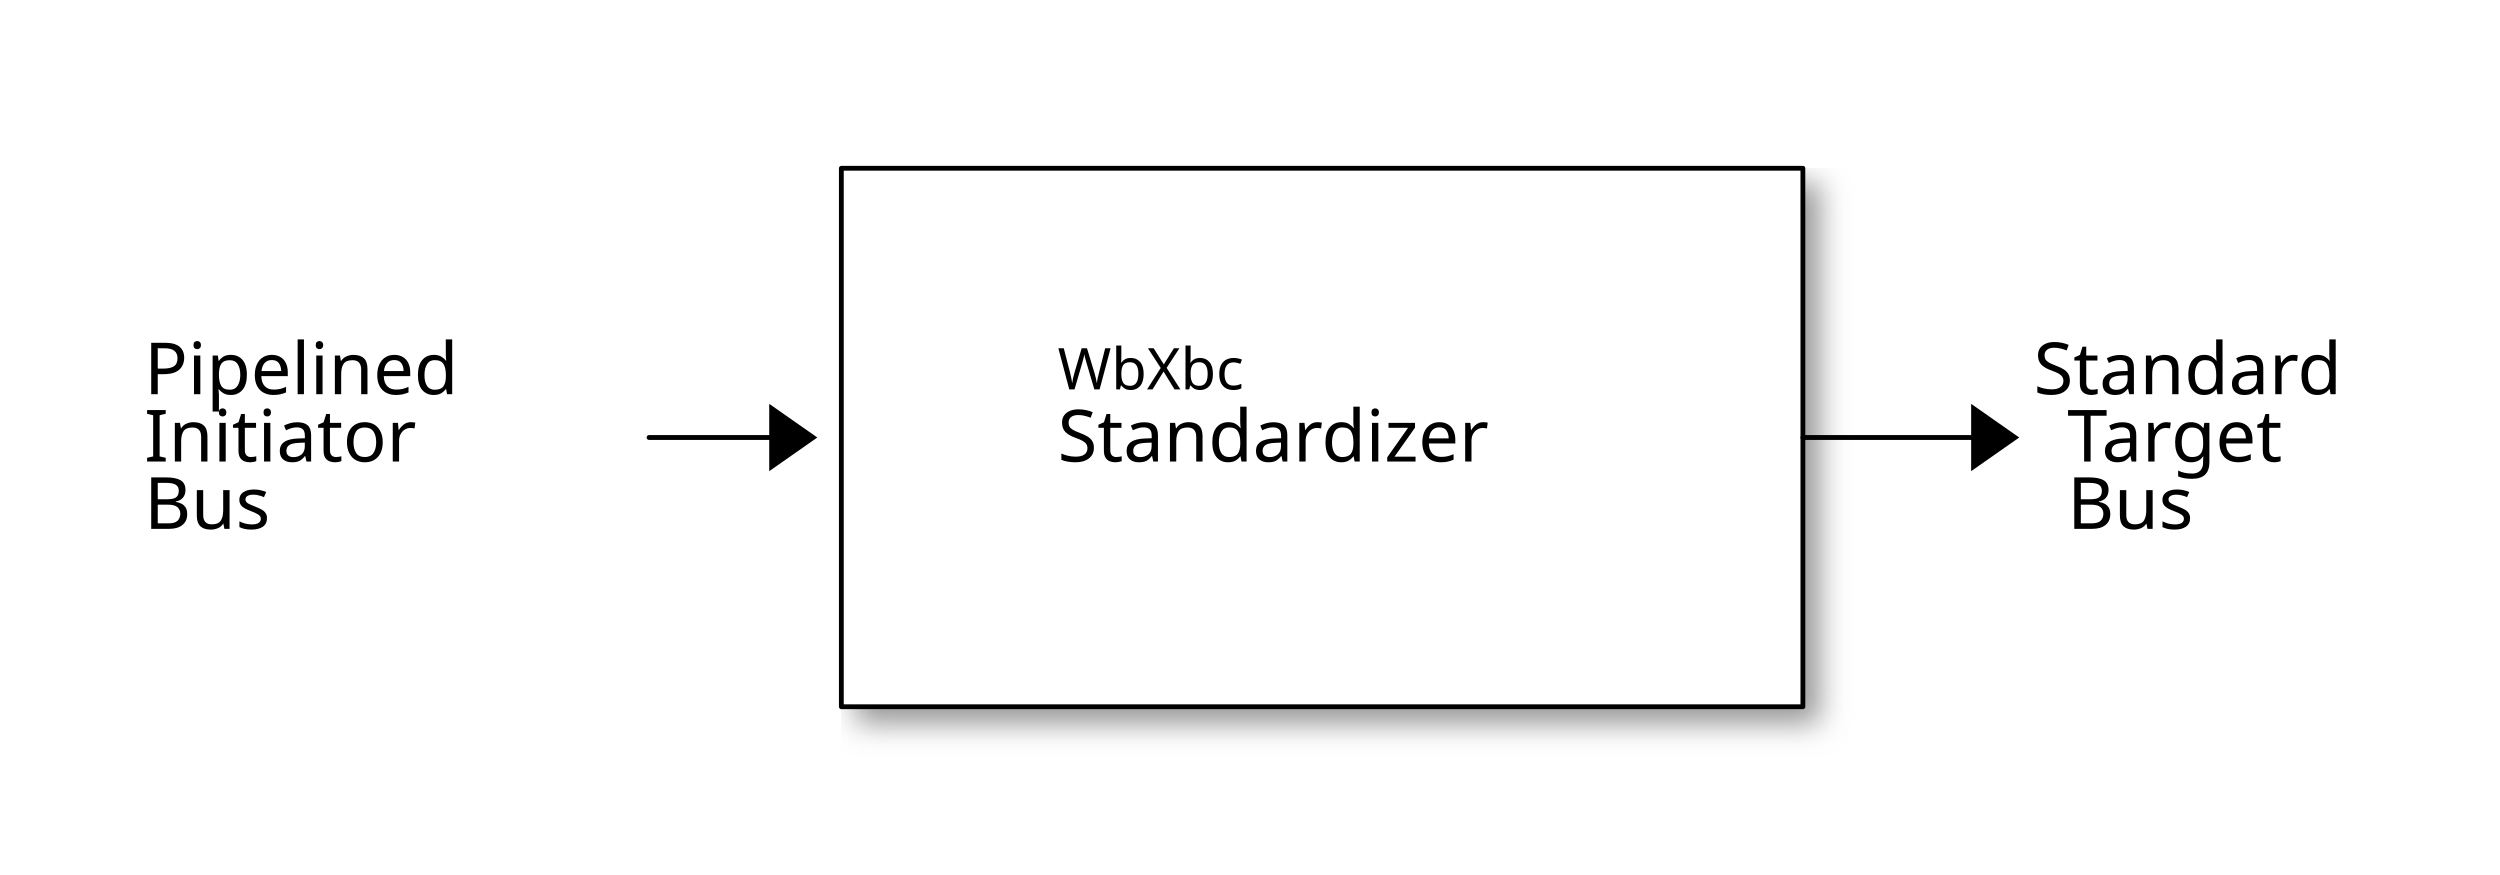
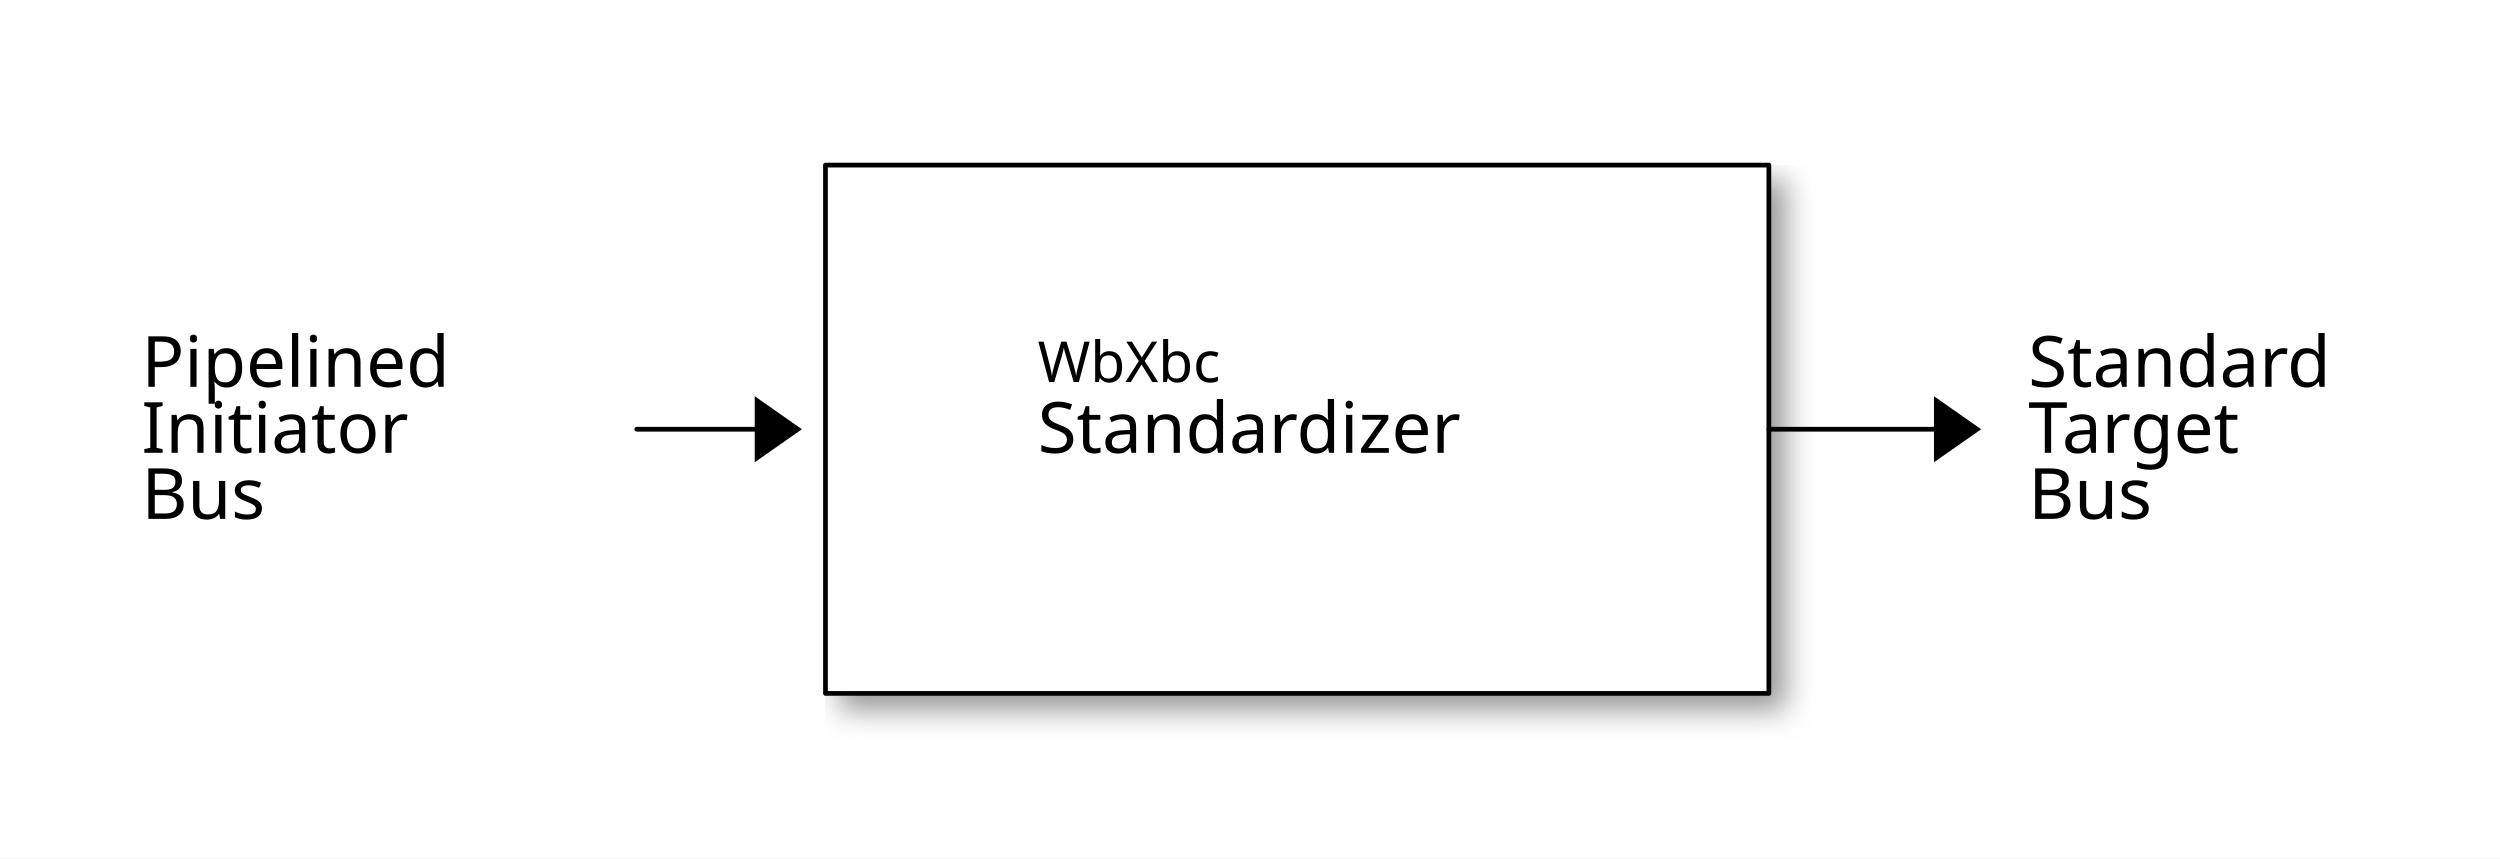
- <svg xmlns="http://www.w3.org/2000/svg" width="520" height="182" version="1.0" shape-rendering="geometricPrecision">
+ <svg xmlns="http://www.w3.org/2000/svg" width="530" height="182" version="1.0" shape-rendering="geometricPrecision">
  <defs>
    <style type="text/css">@font-face {
  font-family: sans-serif;
}</style>
    <filter id="shadowBlur" x="0" y="0" width="200%" height="200%">
      <feOffset in="SourceGraphic" dx="3" dy="3" result="offOut" />
      <feGaussianBlur in="offOut" stdDeviation="3" />
    </filter>
  </defs>
  <g stroke-width="1" stroke-linecap="square" stroke-linejoin="round">
-     <rect x="0" y="0" width="520" height="182" style="fill: #ffffff" />
+     <rect x="0" y="0" width="530" height="182" style="fill: #ffffff" />
    <path stroke="#969696" fill="#969696" filter="url(#shadowBlur)" d="M375.0 147.0 L175.0 147.0 L175.0 35.0 L375.0 35.0 z" />
    <path stroke="#000000" stroke-width="1.0" stroke-linecap="round" stroke-linejoin="round" fill="white" d="M375.0 147.0 L175.0 147.0 L175.0 35.0 L375.0 35.0 z" />
    <path stroke="none" stroke-width="1.0" stroke-linecap="round" stroke-linejoin="round" fill="#000000" d="M160.0 84.0 L170.0 91.0 L160.0 98.0 z" />
    <path stroke="none" stroke-width="1.0" stroke-linecap="round" stroke-linejoin="round" fill="#000000" d="M410.0 84.0 L420.0 91.0 L410.0 98.0 z" />
    <path stroke="#000000" stroke-width="1.0" stroke-linecap="round" stroke-linejoin="round" fill="none" d="M165.0 91.0 L135.0 91.0 " />
    <path stroke="#000000" stroke-width="1.0" stroke-linecap="round" stroke-linejoin="round" fill="none" d="M375.0 91.0 L415.0 91.0 " />
    <text x="30" y="82" font-family="sans-serif" font-size="15" stroke="none" fill="#000000">Pipelined</text>
    <text x="30" y="96" font-family="sans-serif" font-size="15" stroke="none" fill="#000000">Initiator</text>
    <text x="30" y="110" font-family="sans-serif" font-size="15" stroke="none" fill="#000000">Bus</text>
    <text x="220" y="81" font-family="sans-serif" font-size="12" stroke="none" fill="#000000">WbXbc</text>
    <text x="220" y="96" font-family="sans-serif" font-size="15" stroke="none" fill="#000000">Standardizer</text>
-     <text x="423" y="82" font-family="sans-serif" font-size="15" stroke="none" fill="#000000">Standard</text>
+     <text x="430" y="82" font-family="sans-serif" font-size="15" stroke="none" fill="#000000">Standard</text>
    <text x="430" y="96" font-family="sans-serif" font-size="15" stroke="none" fill="#000000">Target</text>
    <text x="430" y="110" font-family="sans-serif" font-size="15" stroke="none" fill="#000000">Bus</text>
  </g>
</svg>
